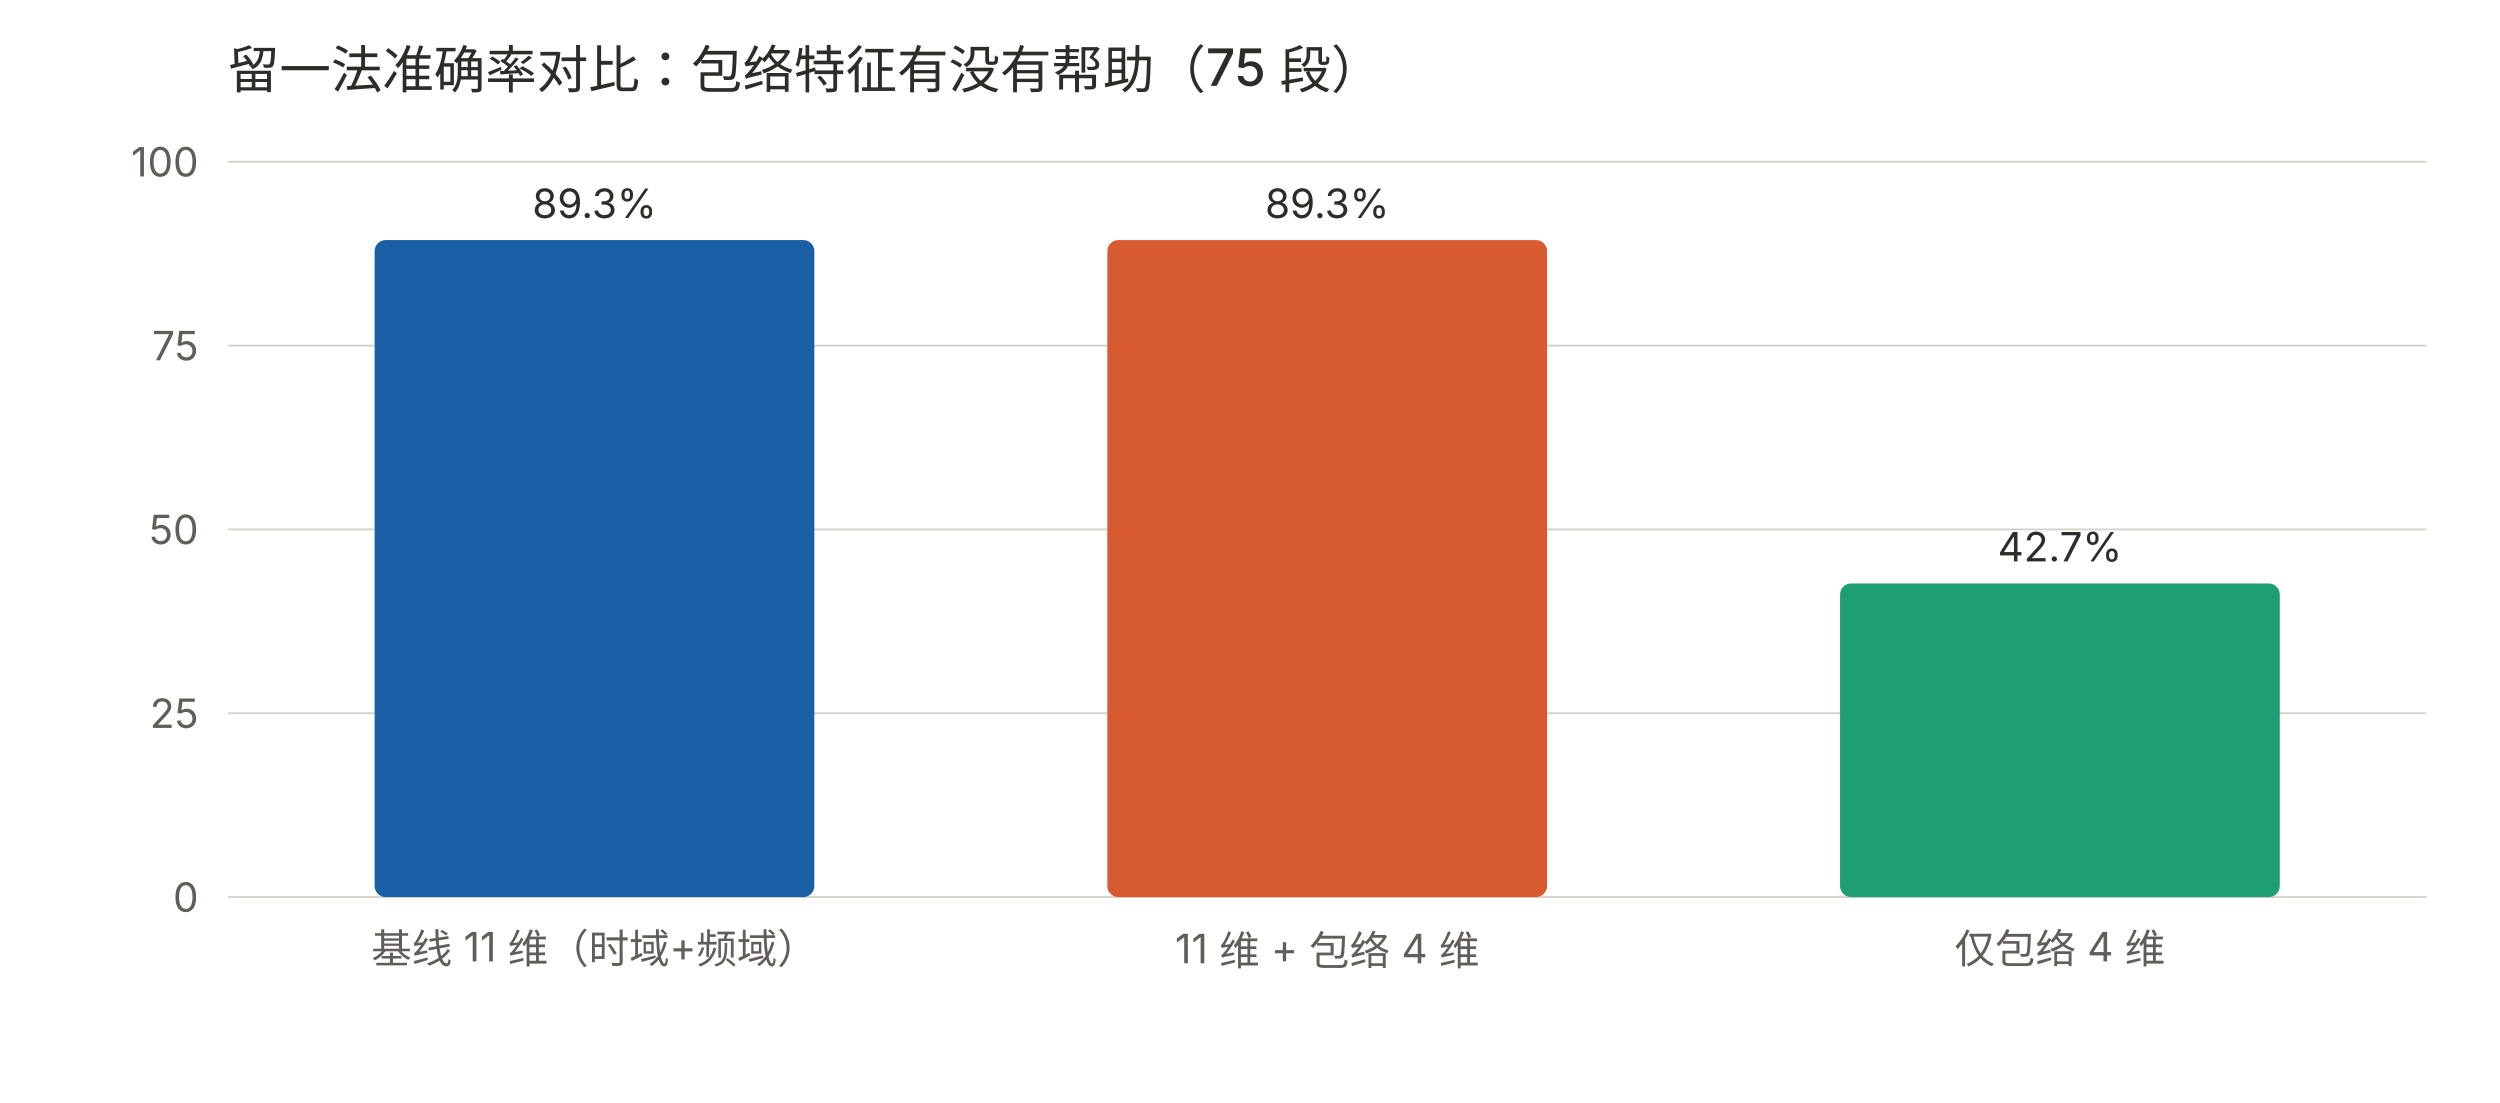
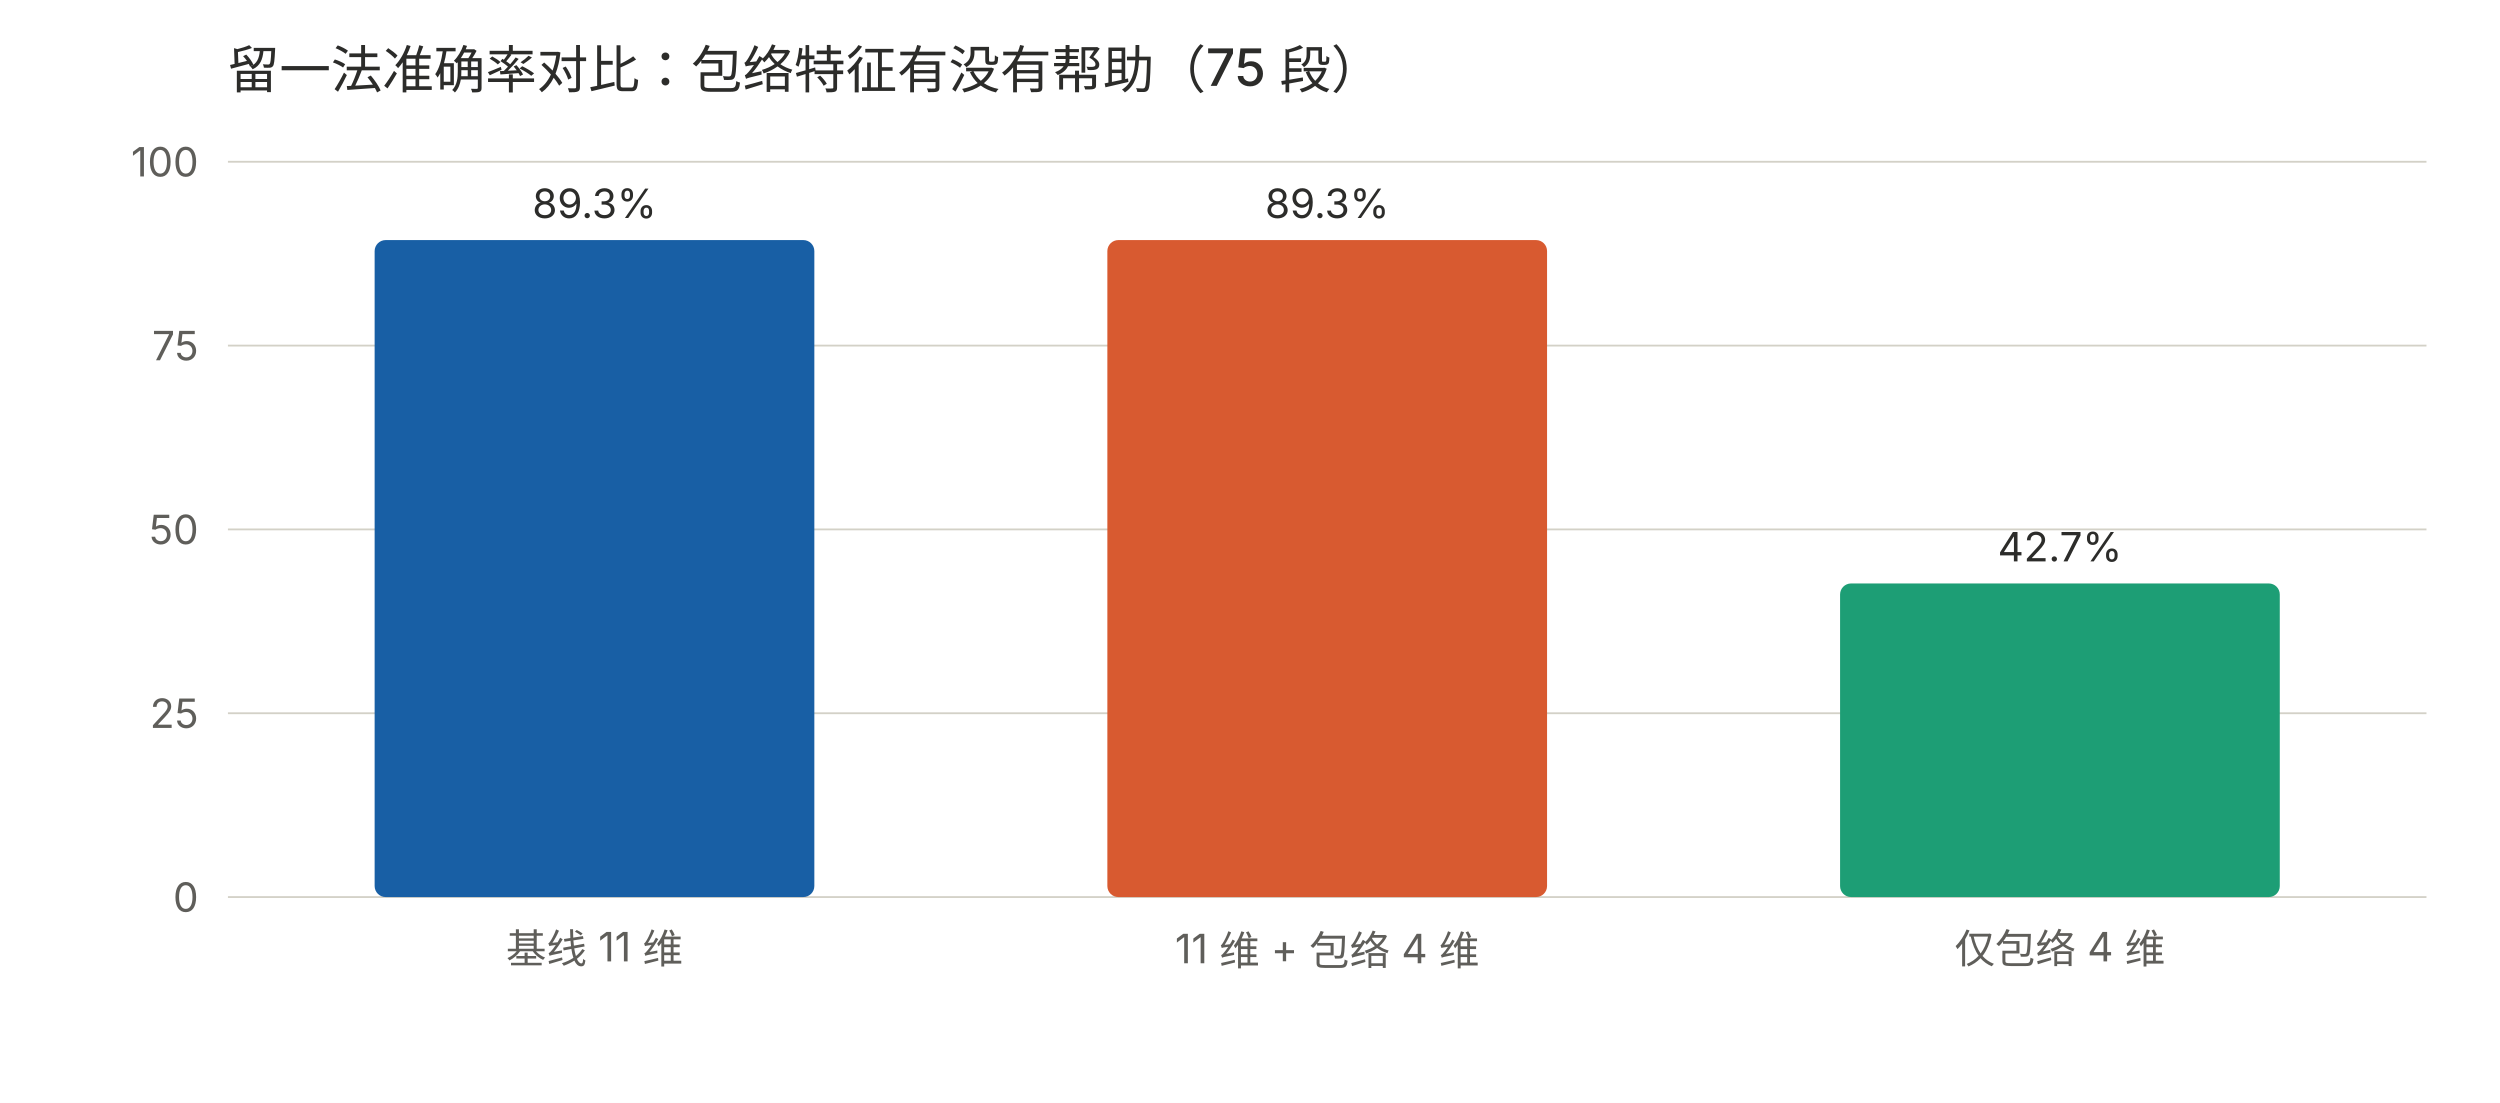
<svg xmlns="http://www.w3.org/2000/svg" viewBox="0 0 680 300" width="100%" role="img">
  <rect width="680" height="300" fill="#FFFFFF" />
  <g font-family="system-ui, -apple-system, Segoe UI, Microsoft YaHei, sans-serif">
    <text x="62" y="24" font-size="14" font-weight="500" fill="#2C2C2A">留一法准确率对比：包络特征有没有帮助（75 段）</text>
    <line x1="62" y1="244.0" x2="660" y2="244.0" stroke="#D3D1C7" stroke-width="0.5" />
    <text x="54" y="248.0" font-size="11" fill="#5F5E5A" text-anchor="end">0</text>
    <line x1="62" y1="194.0" x2="660" y2="194.0" stroke="#D3D1C7" stroke-width="0.5" />
    <text x="54" y="198.0" font-size="11" fill="#5F5E5A" text-anchor="end">25</text>
    <line x1="62" y1="144.0" x2="660" y2="144.0" stroke="#D3D1C7" stroke-width="0.5" />
    <text x="54" y="148.0" font-size="11" fill="#5F5E5A" text-anchor="end">50</text>
    <line x1="62" y1="94.0" x2="660" y2="94.0" stroke="#D3D1C7" stroke-width="0.5" />
    <text x="54" y="98.0" font-size="11" fill="#5F5E5A" text-anchor="end">75</text>
    <line x1="62" y1="44.0" x2="660" y2="44.0" stroke="#D3D1C7" stroke-width="0.5" />
    <text x="54" y="48.0" font-size="11" fill="#5F5E5A" text-anchor="end">100</text>
    <rect x="101.9" y="65.3" width="119.6" height="178.7" rx="3" fill="#185FA5" />
    <text x="161.7" y="59.3" font-size="11" fill="#2C2C2A" text-anchor="middle">89.3%</text>
-     <text x="161.7" y="262.0" font-size="11" fill="#5F5E5A" text-anchor="middle">基线 11 维（时域+频域）</text>
+     <text x="161.7" y="262.0" font-size="11" fill="#5F5E5A" text-anchor="middle">基线 11 维</text>
    <rect x="301.2" y="65.3" width="119.6" height="178.7" rx="3" fill="#D85A30" />
    <text x="361.0" y="59.3" font-size="11" fill="#2C2C2A" text-anchor="middle">89.3%</text>
    <text x="361.0" y="262.0" font-size="11" fill="#5F5E5A" text-anchor="middle">11 维 + 包络 4 维</text>
    <rect x="500.5" y="158.7" width="119.6" height="85.3" rx="3" fill="#1D9E75" />
    <text x="560.3" y="152.7" font-size="11" fill="#2C2C2A" text-anchor="middle">42.7%</text>
    <text x="560.3" y="262.0" font-size="11" fill="#5F5E5A" text-anchor="middle">仅包络 4 维</text>
  </g>
</svg>
